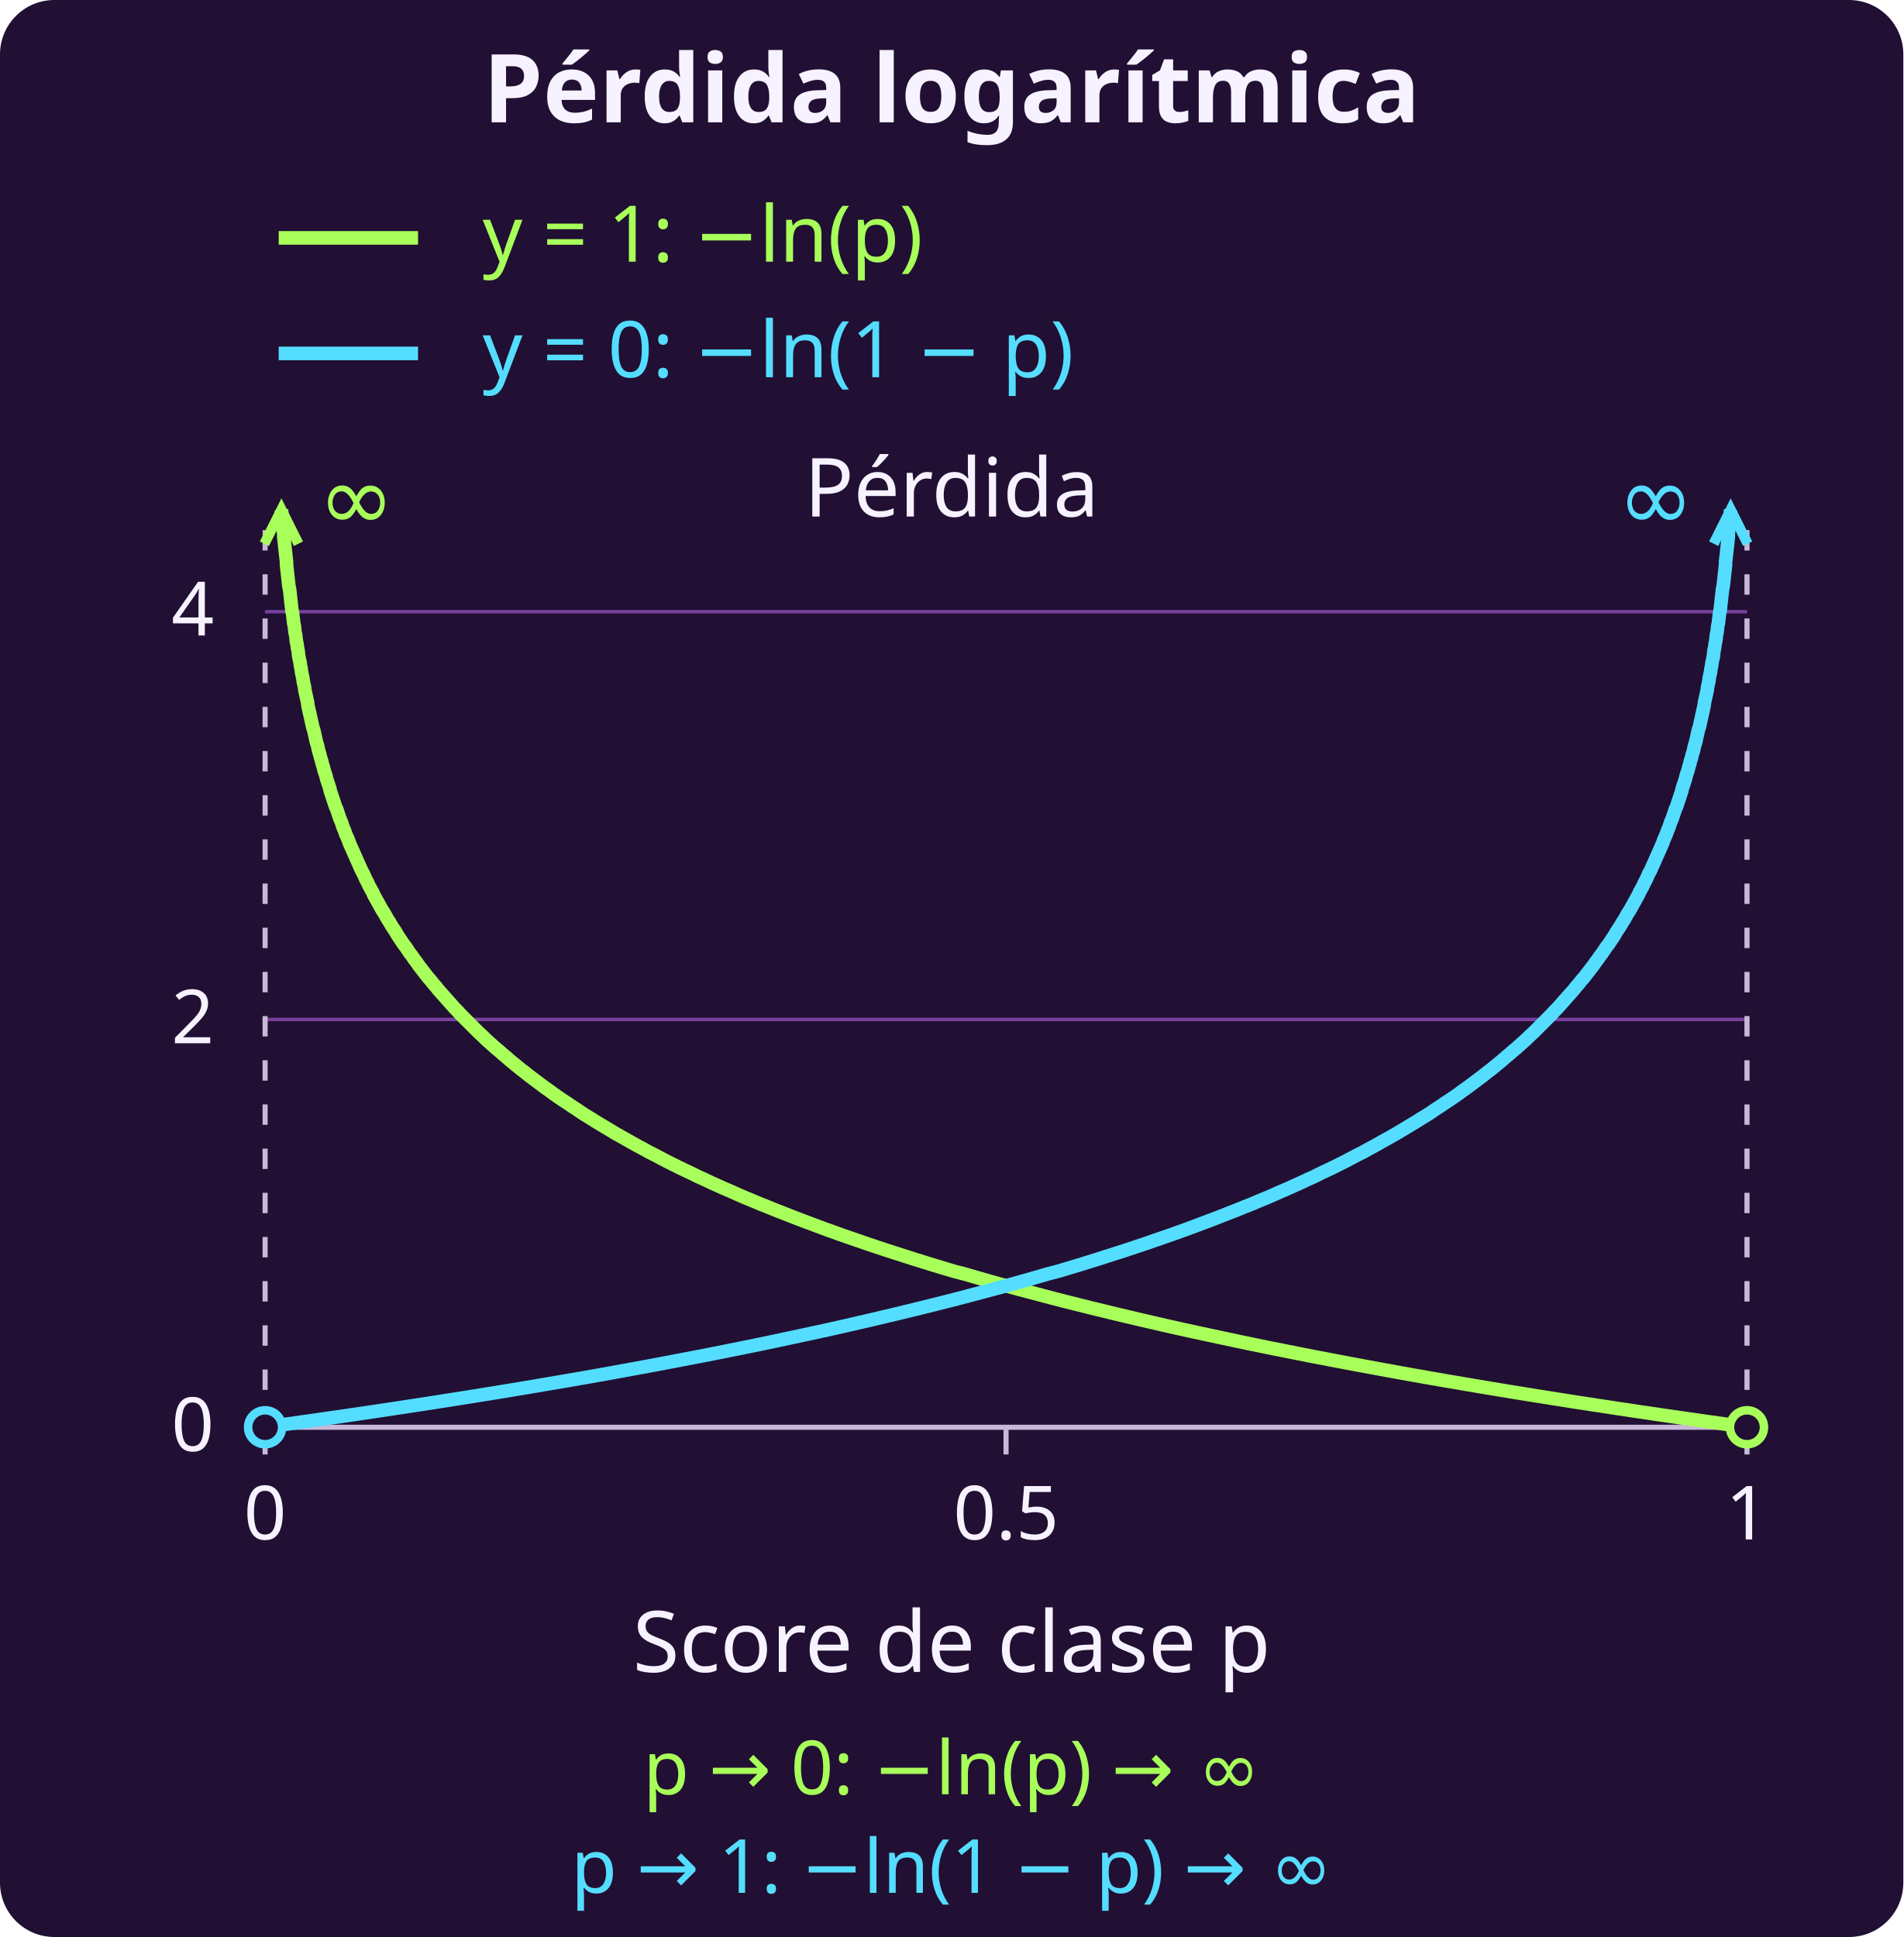
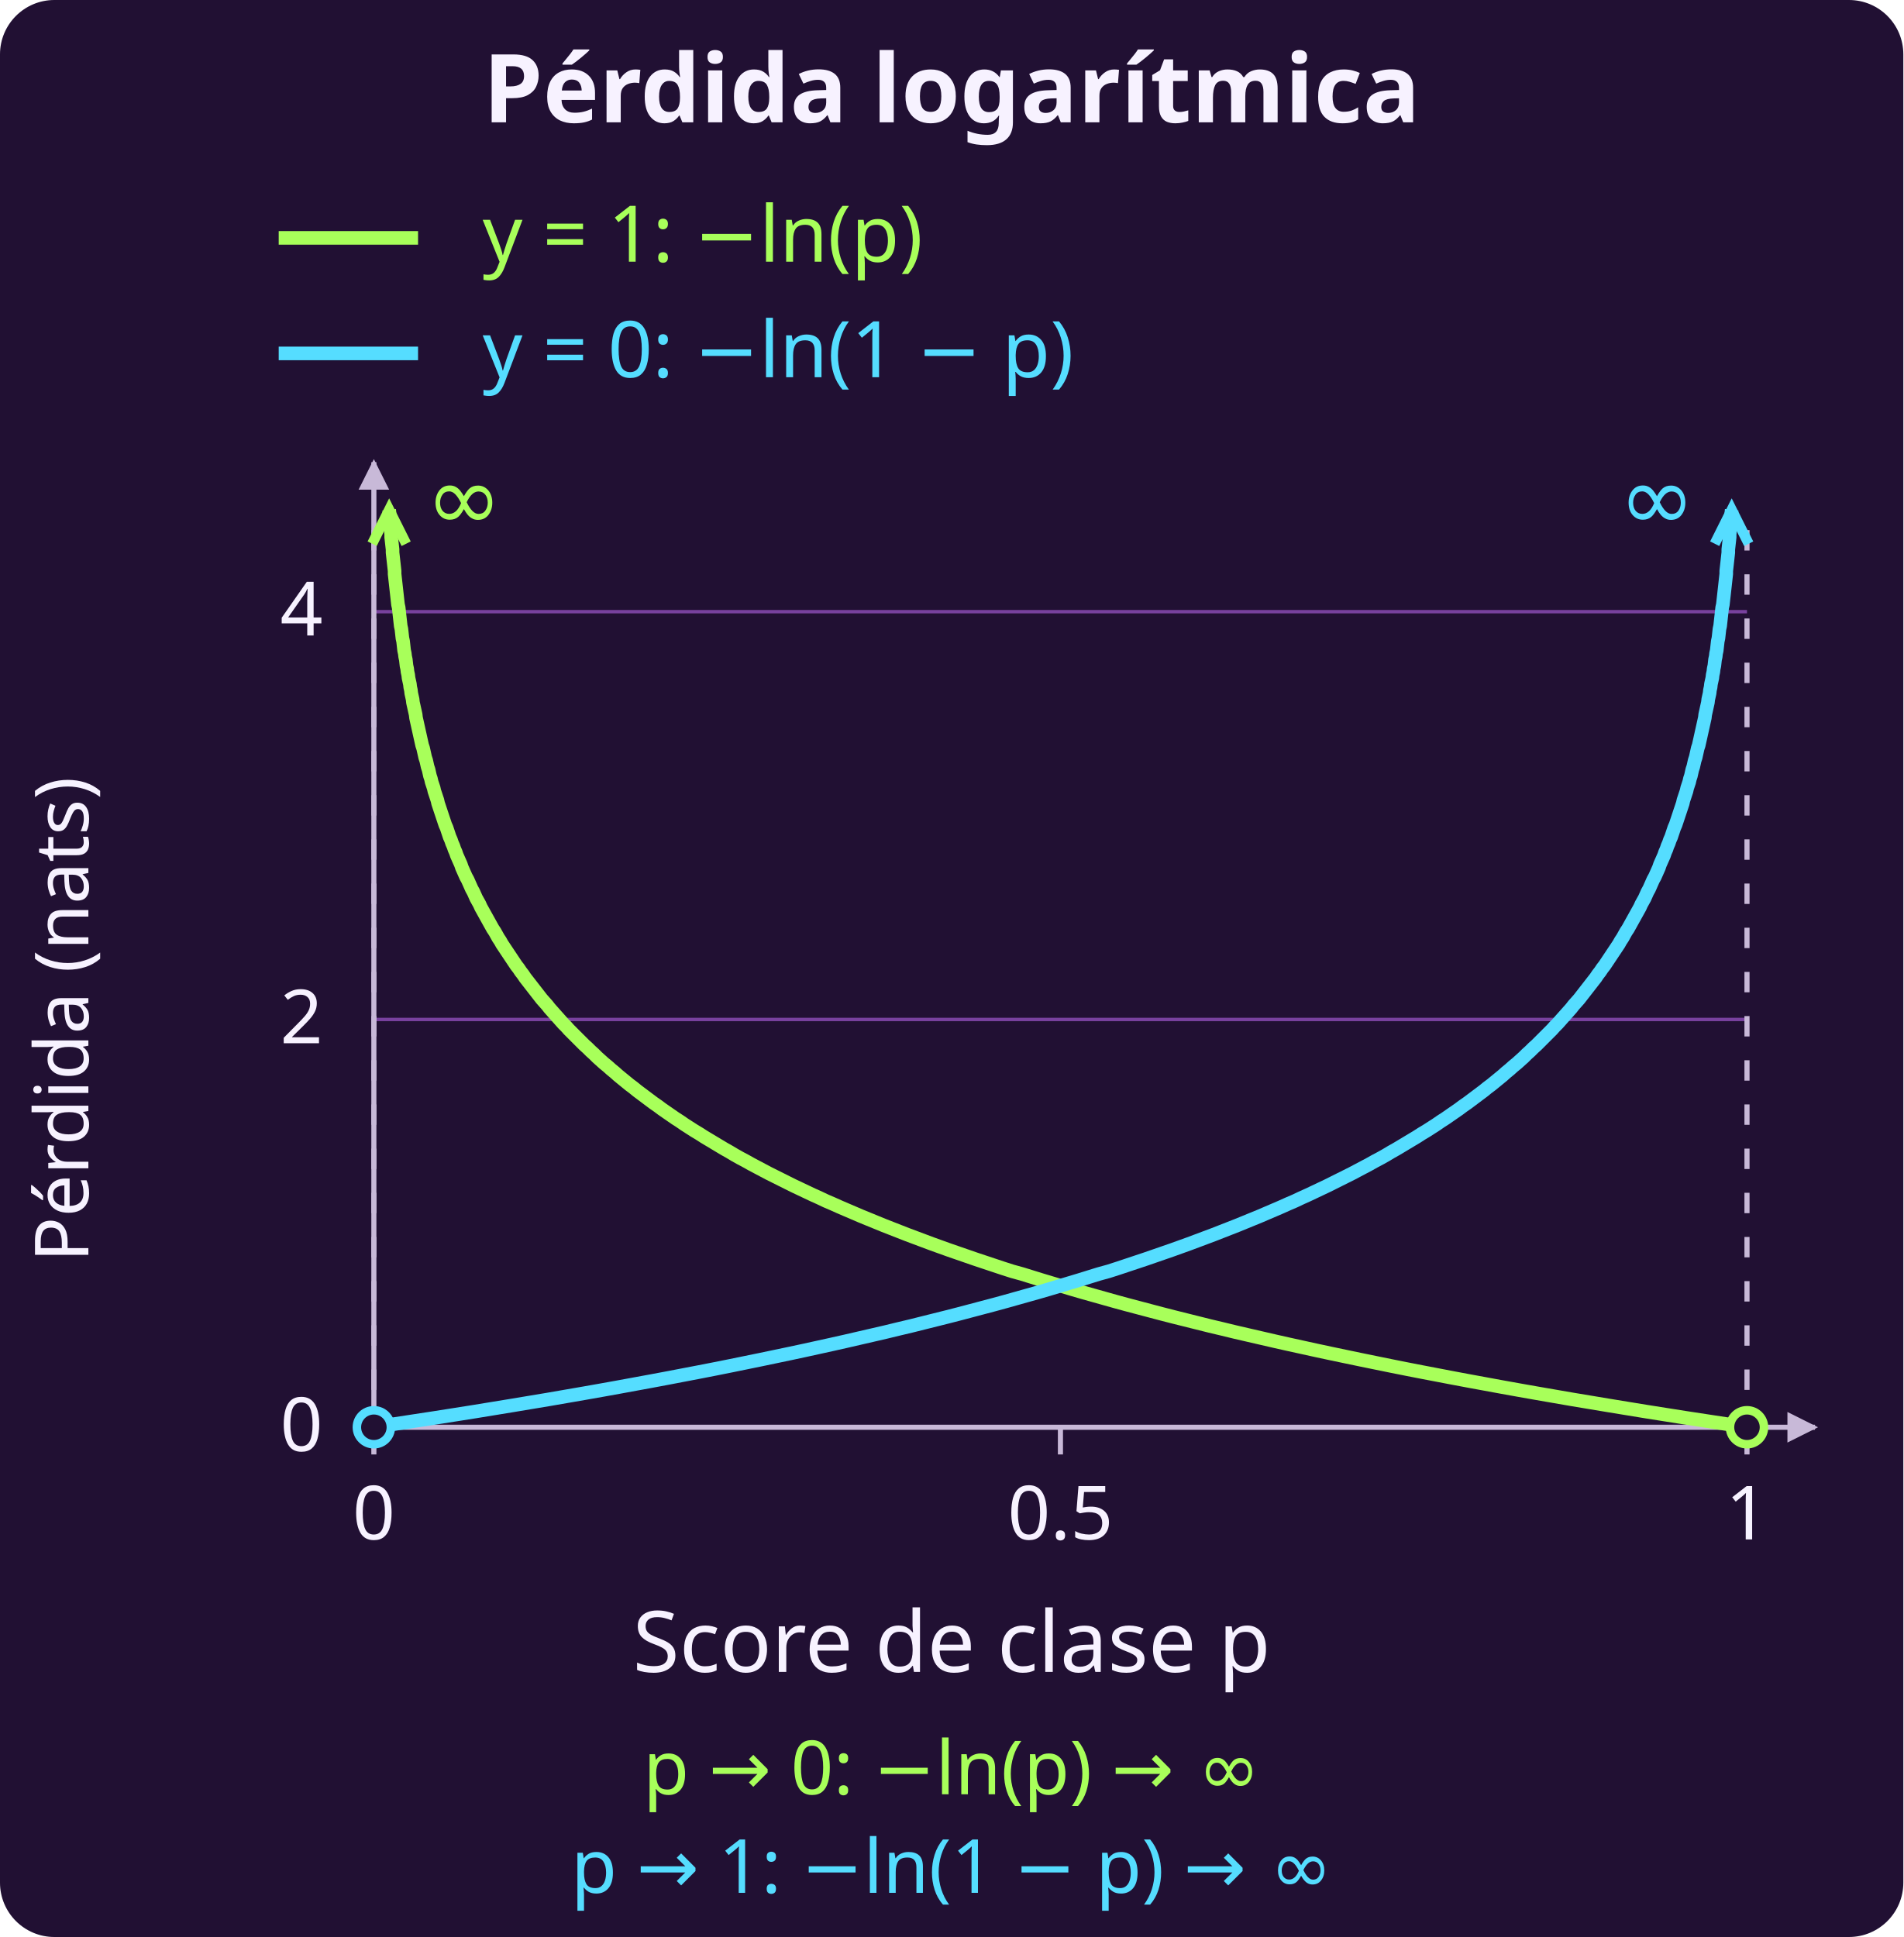
<svg xmlns="http://www.w3.org/2000/svg" width="560" height="570" viewBox="0 0 560 570" role="img" aria-label="Pérdida logarítmica frente al score normalizado p de clase 1: si y es 1, menos ln p decrece; si y es 0, menos ln uno menos p crece. Ambas divergen hacia infinito al asignar un score casi cero a la clase correcta">
  <rect x="0" y="0" width="560" height="570" rx="16" fill="#211033" />
  <defs>
    <marker id="p" viewBox="0 0 10 10" refX="9" refY="5" markerWidth="6" markerHeight="6" orient="auto-start-reverse">
      <path d="M 0 0 L 10 5 L 0 10 z" fill="#f04cff" />
    </marker>
    <marker id="s" viewBox="0 0 10 10" refX="9" refY="5" markerWidth="6" markerHeight="6" orient="auto-start-reverse">
      <path d="M 0 0 L 10 5 L 0 10 z" fill="#c8b9d8" />
    </marker>
  </defs>
  <text x="280.0" y="36" fill="#f7f2ff" font-family="system-ui, sans-serif" font-size="28" font-weight="700" text-anchor="middle">Pérdida logarítmica</text>
  <line x1="82" y1="70" x2="123" y2="70" stroke="#a8ff5a" stroke-width="4" />
  <text x="142" y="77" fill="#a8ff5a" font-family="system-ui, sans-serif" font-size="23" font-weight="normal" text-anchor="start">y = 1:  −ln(p)</text>
  <line x1="82" y1="104" x2="123" y2="104" stroke="#55ddff" stroke-width="4" />
  <text x="142" y="111" fill="#55ddff" font-family="system-ui, sans-serif" font-size="23" font-weight="normal" text-anchor="start">y = 0:  −ln(1 − p)</text>
-   <text x="280.0" y="152" fill="#f7f2ff" font-family="system-ui, sans-serif" font-size="24" font-weight="normal" text-anchor="middle">Pérdida</text>
-   <line x1="78" y1="420.0" x2="514" y2="420.0" stroke="#78419e" stroke-width="1" />
-   <text x="63" y="427.0" fill="#f7f2ff" font-family="system-ui, sans-serif" font-size="22" font-weight="normal" text-anchor="end">0</text>
-   <line x1="78" y1="300.0" x2="514" y2="300.0" stroke="#78419e" stroke-width="1" />
-   <text x="63" y="307.0" fill="#f7f2ff" font-family="system-ui, sans-serif" font-size="22" font-weight="normal" text-anchor="end">2</text>
-   <line x1="78" y1="180.0" x2="514" y2="180.0" stroke="#78419e" stroke-width="1" />
-   <text x="63" y="187.0" fill="#f7f2ff" font-family="system-ui, sans-serif" font-size="22" font-weight="normal" text-anchor="end">4</text>
-   <line x1="78" y1="156" x2="78" y2="420" stroke="#c8b9d8" stroke-width="1.5" stroke-dasharray="6 7" />
+   <g transform="rotate(-90 26 300)">
+     <text x="26" y="300" fill="#f7f2ff" font-family="system-ui, sans-serif" font-size="22" font-weight="normal" text-anchor="middle">Pérdida (nats)</text>
+   </g>
+   <line x1="110" y1="420.0" x2="514" y2="420.0" stroke="#78419e" stroke-width="1" />
+   <text x="95" y="427.0" fill="#f7f2ff" font-family="system-ui, sans-serif" font-size="22" font-weight="normal" text-anchor="end">0</text>
+   <line x1="110" y1="300.0" x2="514" y2="300.0" stroke="#78419e" stroke-width="1" />
+   <text x="95" y="307.0" fill="#f7f2ff" font-family="system-ui, sans-serif" font-size="22" font-weight="normal" text-anchor="end">2</text>
+   <line x1="110" y1="180.0" x2="514" y2="180.0" stroke="#78419e" stroke-width="1" />
+   <text x="95" y="187.0" fill="#f7f2ff" font-family="system-ui, sans-serif" font-size="22" font-weight="normal" text-anchor="end">4</text>
+   <line x1="110" y1="156" x2="110" y2="420" stroke="#c8b9d8" stroke-width="1.5" stroke-dasharray="6 7" />
  <line x1="514" y1="156" x2="514" y2="420" stroke="#c8b9d8" stroke-width="1.5" stroke-dasharray="6 7" />
-   <line x1="78" y1="420" x2="514" y2="420" stroke="#c8b9d8" stroke-width="1.5" />
-   <line x1="78" y1="420" x2="78" y2="428" stroke="#c8b9d8" stroke-width="1.5" />
-   <text x="78" y="453" fill="#f7f2ff" font-family="system-ui, sans-serif" font-size="22" font-weight="normal" text-anchor="middle">0</text>
-   <line x1="296.0" y1="420" x2="296.0" y2="428" stroke="#c8b9d8" stroke-width="1.5" />
-   <text x="296.0" y="453" fill="#f7f2ff" font-family="system-ui, sans-serif" font-size="22" font-weight="normal" text-anchor="middle">0.5</text>
+   <line x1="110" y1="420" x2="534" y2="420" stroke="#c8b9d8" stroke-width="1.5" marker-end="url(#s)" />
+   <line x1="110" y1="420" x2="110" y2="136" stroke="#c8b9d8" stroke-width="1.5" marker-end="url(#s)" />
+   <line x1="110" y1="420" x2="110" y2="428" stroke="#c8b9d8" stroke-width="1.5" />
+   <text x="110" y="453" fill="#f7f2ff" font-family="system-ui, sans-serif" font-size="22" font-weight="normal" text-anchor="middle">0</text>
+   <line x1="312.0" y1="420" x2="312.0" y2="428" stroke="#c8b9d8" stroke-width="1.5" />
+   <text x="312.0" y="453" fill="#f7f2ff" font-family="system-ui, sans-serif" font-size="22" font-weight="normal" text-anchor="middle">0.5</text>
  <line x1="514" y1="420" x2="514" y2="428" stroke="#c8b9d8" stroke-width="1.5" />
  <text x="514" y="453" fill="#f7f2ff" font-family="system-ui, sans-serif" font-size="22" font-weight="normal" text-anchor="middle">1</text>
-   <path d="M 513.6 419.9 L 507.1 419.0 L 500.7 418.1 L 494.4 417.2 L 488.2 416.3 L 482.1 415.4 L 476.1 414.5 L 470.2 413.6 L 464.3 412.7 L 458.6 411.8 L 452.9 410.9 L 447.3 410.0 L 441.8 409.1 L 436.4 408.2 L 431.1 407.3 L 425.8 406.4 L 420.6 405.5 L 415.5 404.6 L 410.5 403.7 L 405.6 402.8 L 400.7 401.9 L 395.9 401.0 L 391.2 400.1 L 386.5 399.2 L 381.9 398.3 L 377.4 397.4 L 372.9 396.5 L 368.5 395.6 L 364.2 394.7 L 360.0 393.8 L 355.8 392.9 L 351.6 392.0 L 347.5 391.1 L 343.5 390.2 L 339.6 389.3 L 335.7 388.4 L 331.9 387.5 L 328.1 386.6 L 324.4 385.7 L 320.7 384.8 L 317.1 383.9 L 313.5 383.0 L 310.0 382.1 L 306.6 381.2 L 303.2 380.3 L 299.8 379.4 L 296.5 378.5 L 293.2 377.6 L 290.0 376.7 L 286.9 375.8 L 283.8 374.9 L 280.7 374.1 L 277.7 373.2 L 274.7 372.3 L 271.8 371.4 L 268.9 370.5 L 266.1 369.6 L 263.3 368.7 L 260.5 367.8 L 257.8 366.9 L 255.1 366.0 L 252.5 365.1 L 249.9 364.2 L 247.3 363.3 L 244.8 362.4 L 242.3 361.5 L 239.9 360.6 L 237.5 359.7 L 235.1 358.8 L 232.8 357.9 L 230.5 357.0 L 228.2 356.1 L 226.0 355.2 L 223.7 354.3 L 221.6 353.4 L 219.4 352.5 L 217.3 351.6 L 215.3 350.7 L 213.2 349.8 L 211.2 348.9 L 209.2 348.0 L 207.3 347.1 L 205.3 346.2 L 203.5 345.3 L 201.6 344.4 L 199.7 343.5 L 197.9 342.6 L 196.1 341.7 L 194.4 340.8 L 192.7 339.9 L 190.9 339.0 L 189.3 338.1 L 187.6 337.2 L 186.0 336.3 L 184.4 335.4 L 182.8 334.5 L 181.2 333.6 L 179.7 332.7 L 178.2 331.8 L 176.7 330.9 L 175.2 330.0 L 173.8 329.1 L 172.3 328.2 L 170.9 327.3 L 169.6 326.4 L 168.2 325.5 L 166.9 324.6 L 165.5 323.7 L 164.2 322.8 L 162.9 321.9 L 161.7 321.0 L 160.4 320.1 L 159.2 319.2 L 158.0 318.3 L 156.8 317.4 L 155.6 316.5 L 154.5 315.6 L 153.3 314.7 L 152.2 313.8 L 151.1 312.9 L 150.0 312.0 L 149.0 311.1 L 147.9 310.2 L 146.9 309.3 L 145.8 308.4 L 144.8 307.5 L 143.8 306.6 L 142.8 305.7 L 141.9 304.8 L 140.9 303.9 L 140.0 303.0 L 139.1 302.1 L 138.2 301.2 L 137.3 300.3 L 136.4 299.4 L 135.5 298.5 L 134.7 297.6 L 133.8 296.7 L 133.0 295.8 L 132.2 294.9 L 131.4 294.0 L 130.6 293.1 L 129.8 292.2 L 129.0 291.3 L 128.3 290.4 L 127.5 289.5 L 126.8 288.6 L 126.0 287.7 L 125.3 286.8 L 124.6 285.9 L 123.9 285.0 L 123.2 284.1 L 122.6 283.2 L 121.9 282.3 L 121.3 281.4 L 120.6 280.5 L 120.0 279.6 L 119.4 278.7 L 118.7 277.8 L 118.1 276.9 L 117.5 276.0 L 116.9 275.1 L 116.4 274.2 L 115.8 273.3 L 115.2 272.4 L 114.7 271.5 L 114.1 270.6 L 113.6 269.7 L 113.1 268.8 L 112.5 267.9 L 112.0 267.0 L 111.5 266.1 L 111.0 265.2 L 110.5 264.3 L 110.0 263.4 L 109.6 262.5 L 109.1 261.6 L 108.6 260.7 L 108.2 259.8 L 107.7 258.9 L 107.3 258.0 L 106.9 257.1 L 106.4 256.2 L 106.0 255.3 L 105.6 254.4 L 105.2 253.5 L 104.8 252.6 L 104.4 251.7 L 104.0 250.8 L 103.6 249.9 L 103.2 249.0 L 102.8 248.1 L 102.5 247.2 L 102.1 246.3 L 101.7 245.4 L 101.4 244.5 L 101.0 243.6 L 100.7 242.7 L 100.4 241.8 L 100.0 240.9 L 99.7 240.0 L 99.4 239.1 L 99.1 238.2 L 98.7 237.3 L 98.4 236.4 L 98.1 235.5 L 97.8 234.6 L 97.5 233.7 L 97.2 232.8 L 97.0 231.9 L 96.7 231.0 L 96.4 230.1 L 96.1 229.2 L 95.9 228.3 L 95.6 227.4 L 95.3 226.5 L 95.1 225.6 L 94.8 224.7 L 94.6 223.8 L 94.3 222.9 L 94.1 222.0 L 93.8 221.1 L 93.6 220.2 L 93.4 219.3 L 93.1 218.4 L 92.9 217.5 L 92.7 216.6 L 92.5 215.7 L 92.3 214.8 L 92.0 213.9 L 91.8 213.0 L 91.6 212.1 L 91.4 211.2 L 91.2 210.3 L 91.0 209.4 L 90.8 208.5 L 90.6 207.6 L 90.5 206.7 L 90.3 205.8 L 90.1 204.9 L 89.9 204.0 L 89.7 203.1 L 89.6 202.2 L 89.4 201.3 L 89.2 200.4 L 89.1 199.5 L 88.9 198.6 L 88.7 197.7 L 88.6 196.8 L 88.4 195.9 L 88.3 195.0 L 88.1 194.1 L 87.9 193.2 L 87.8 192.3 L 87.7 191.4 L 87.5 190.5 L 87.4 189.6 L 87.2 188.7 L 87.1 187.8 L 87.0 186.9 L 86.8 186.0 L 86.7 185.1 L 86.6 184.2 L 86.4 183.3 L 86.3 182.4 L 86.2 181.5 L 86.1 180.6 L 85.9 179.7 L 85.8 178.8 L 85.7 177.9 L 85.6 177.0 L 85.5 176.1 L 85.4 175.2 L 85.3 174.3 L 85.2 173.4 L 85.0 172.5 L 84.9 171.6 L 84.8 170.7 L 84.7 169.8 L 84.6 168.9 L 84.5 168.0 L 84.4 167.1 L 84.3 166.2 L 84.3 165.3 L 84.2 164.4 L 84.1 163.5 L 84.0 162.6 L 83.9 161.7 L 83.8 160.8 L 83.7 159.9 L 83.6 159.0 L 83.5 158.1 L 83.5 157.2 L 83.4 156.3 L 83.3 155.4 L 83.2 154.5 L 83.1 153.6 L 83.1 152.7 L 83.0 151.8 L 82.9 150.9 L 82.8 150.0" fill="none" stroke="#a8ff5a" stroke-width="4" stroke-linejoin="round" />
-   <path d="M 77.8 160.0 L 82.8 150.0 L 87.8 160.0" fill="none" stroke="#a8ff5a" stroke-width="3" />
+   <path d="M 513.6 419.9 L 507.6 419.0 L 501.7 418.1 L 495.8 417.2 L 490.1 416.3 L 484.4 415.4 L 478.9 414.5 L 473.4 413.6 L 468.0 412.7 L 462.6 411.8 L 457.4 410.9 L 452.2 410.0 L 447.1 409.1 L 442.1 408.2 L 437.2 407.3 L 432.3 406.4 L 427.5 405.5 L 422.8 404.6 L 418.1 403.7 L 413.5 402.8 L 409.0 401.9 L 404.6 401.0 L 400.2 400.1 L 395.9 399.2 L 391.6 398.3 L 387.4 397.4 L 383.3 396.5 L 379.2 395.6 L 375.2 394.7 L 371.3 393.8 L 367.4 392.9 L 363.5 392.0 L 359.8 391.1 L 356.0 390.2 L 352.4 389.3 L 348.8 388.4 L 345.2 387.5 L 341.7 386.6 L 338.3 385.7 L 334.9 384.8 L 331.5 383.9 L 328.2 383.0 L 325.0 382.1 L 321.8 381.2 L 318.6 380.3 L 315.5 379.4 L 312.5 378.5 L 309.5 377.6 L 306.5 376.7 L 303.6 375.8 L 300.7 374.9 L 297.8 374.1 L 295.0 373.2 L 292.3 372.3 L 289.6 371.4 L 286.9 370.5 L 284.3 369.6 L 281.7 368.7 L 279.1 367.8 L 276.6 366.9 L 274.1 366.0 L 271.7 365.1 L 269.3 364.2 L 266.9 363.3 L 264.6 362.4 L 262.3 361.5 L 260.0 360.6 L 257.8 359.7 L 255.6 358.8 L 253.4 357.9 L 251.3 357.0 L 249.2 356.1 L 247.1 355.2 L 245.1 354.3 L 243.0 353.4 L 241.1 352.5 L 239.1 351.6 L 237.2 350.7 L 235.3 349.8 L 233.4 348.9 L 231.6 348.0 L 229.8 347.1 L 228.0 346.2 L 226.2 345.3 L 224.5 344.4 L 222.8 343.5 L 221.1 342.6 L 219.5 341.7 L 217.8 340.8 L 216.2 339.9 L 214.7 339.0 L 213.1 338.1 L 211.6 337.2 L 210.1 336.3 L 208.6 335.4 L 207.1 334.5 L 205.7 333.6 L 204.2 332.7 L 202.8 331.8 L 201.4 330.9 L 200.1 330.0 L 198.7 329.1 L 197.4 328.2 L 196.1 327.3 L 194.8 326.4 L 193.6 325.5 L 192.3 324.6 L 191.1 323.7 L 189.9 322.8 L 188.7 321.9 L 187.5 321.0 L 186.4 320.1 L 185.2 319.2 L 184.1 318.3 L 183.0 317.4 L 181.9 316.5 L 180.9 315.6 L 179.8 314.7 L 178.8 313.8 L 177.7 312.9 L 176.7 312.0 L 175.7 311.1 L 174.8 310.2 L 173.8 309.3 L 172.9 308.4 L 171.9 307.5 L 171.0 306.6 L 170.1 305.7 L 169.2 304.8 L 168.3 303.9 L 167.4 303.0 L 166.6 302.1 L 165.7 301.2 L 164.9 300.3 L 164.1 299.4 L 163.3 298.5 L 162.5 297.6 L 161.7 296.7 L 161.0 295.8 L 160.2 294.9 L 159.4 294.0 L 158.7 293.1 L 158.0 292.2 L 157.3 291.3 L 156.6 290.4 L 155.9 289.5 L 155.2 288.6 L 154.5 287.7 L 153.9 286.8 L 153.2 285.9 L 152.6 285.0 L 151.9 284.1 L 151.3 283.2 L 150.7 282.3 L 150.1 281.4 L 149.5 280.5 L 148.9 279.6 L 148.3 278.7 L 147.7 277.8 L 147.2 276.9 L 146.6 276.0 L 146.1 275.1 L 145.6 274.2 L 145.0 273.3 L 144.5 272.4 L 144.0 271.5 L 143.5 270.6 L 143.0 269.7 L 142.5 268.8 L 142.0 267.9 L 141.5 267.0 L 141.1 266.1 L 140.6 265.2 L 140.1 264.3 L 139.7 263.4 L 139.3 262.5 L 138.8 261.6 L 138.4 260.7 L 138.0 259.8 L 137.6 258.9 L 137.1 258.0 L 136.7 257.1 L 136.3 256.2 L 135.9 255.3 L 135.6 254.4 L 135.2 253.5 L 134.8 252.6 L 134.4 251.7 L 134.1 250.8 L 133.7 249.9 L 133.4 249.0 L 133.0 248.1 L 132.7 247.2 L 132.3 246.3 L 132.0 245.4 L 131.7 244.5 L 131.4 243.6 L 131.0 242.7 L 130.7 241.8 L 130.4 240.9 L 130.1 240.0 L 129.8 239.1 L 129.5 238.2 L 129.2 237.3 L 128.9 236.4 L 128.7 235.5 L 128.4 234.6 L 128.1 233.7 L 127.8 232.8 L 127.6 231.9 L 127.3 231.0 L 127.0 230.1 L 126.8 229.2 L 126.5 228.3 L 126.3 227.4 L 126.1 226.5 L 125.8 225.6 L 125.6 224.7 L 125.4 223.8 L 125.1 222.9 L 124.9 222.0 L 124.7 221.1 L 124.5 220.2 L 124.2 219.3 L 124.0 218.4 L 123.8 217.5 L 123.6 216.6 L 123.4 215.7 L 123.2 214.8 L 123.0 213.9 L 122.8 213.0 L 122.6 212.1 L 122.4 211.2 L 122.3 210.3 L 122.1 209.4 L 121.9 208.5 L 121.7 207.6 L 121.5 206.7 L 121.4 205.8 L 121.2 204.9 L 121.0 204.0 L 120.9 203.1 L 120.7 202.2 L 120.6 201.3 L 120.4 200.4 L 120.2 199.5 L 120.1 198.6 L 119.9 197.7 L 119.8 196.8 L 119.6 195.9 L 119.5 195.0 L 119.4 194.1 L 119.2 193.2 L 119.1 192.3 L 118.9 191.4 L 118.8 190.5 L 118.7 189.6 L 118.6 188.7 L 118.4 187.8 L 118.3 186.9 L 118.2 186.0 L 118.1 185.1 L 117.9 184.2 L 117.8 183.3 L 117.7 182.4 L 117.6 181.5 L 117.5 180.6 L 117.4 179.7 L 117.3 178.8 L 117.1 177.9 L 117.0 177.0 L 116.9 176.1 L 116.8 175.2 L 116.7 174.3 L 116.6 173.4 L 116.5 172.5 L 116.4 171.6 L 116.3 170.7 L 116.2 169.8 L 116.1 168.9 L 116.1 168.0 L 116.0 167.1 L 115.9 166.2 L 115.8 165.3 L 115.7 164.4 L 115.6 163.5 L 115.5 162.6 L 115.5 161.7 L 115.4 160.8 L 115.3 159.9 L 115.2 159.0 L 115.1 158.1 L 115.1 157.2 L 115.0 156.3 L 114.9 155.4 L 114.8 154.5 L 114.8 153.6 L 114.7 152.7 L 114.6 151.8 L 114.6 150.9 L 114.5 150.0" fill="none" stroke="#a8ff5a" stroke-width="4" stroke-linejoin="round" />
+   <path d="M 109.5 160.0 L 114.5 150.0 L 119.5 160.0" fill="none" stroke="#a8ff5a" stroke-width="3" />
  <circle cx="514" cy="420.0" r="5" fill="#211033" stroke="#a8ff5a" stroke-width="2.5" />
-   <text x="104.844" y="156.0" fill="#a8ff5a" font-family="system-ui, sans-serif" font-size="27" font-weight="normal" text-anchor="middle">∞</text>
-   <path d="M 78.4 419.9 L 84.9 419.0 L 91.3 418.1 L 97.6 417.2 L 103.8 416.3 L 109.9 415.4 L 115.9 414.5 L 121.8 413.6 L 127.7 412.7 L 133.4 411.8 L 139.1 410.9 L 144.7 410.0 L 150.2 409.1 L 155.6 408.2 L 160.9 407.3 L 166.2 406.4 L 171.4 405.5 L 176.5 404.6 L 181.5 403.7 L 186.4 402.8 L 191.3 401.9 L 196.1 401.0 L 200.8 400.1 L 205.5 399.2 L 210.1 398.3 L 214.6 397.4 L 219.1 396.5 L 223.5 395.6 L 227.8 394.7 L 232.0 393.8 L 236.2 392.9 L 240.4 392.0 L 244.5 391.1 L 248.5 390.2 L 252.4 389.3 L 256.3 388.4 L 260.1 387.5 L 263.9 386.6 L 267.6 385.7 L 271.3 384.8 L 274.9 383.9 L 278.5 383.0 L 282.0 382.1 L 285.4 381.2 L 288.8 380.3 L 292.2 379.4 L 295.5 378.5 L 298.8 377.6 L 302.0 376.7 L 305.1 375.8 L 308.2 374.9 L 311.3 374.1 L 314.3 373.2 L 317.3 372.3 L 320.2 371.4 L 323.1 370.5 L 325.9 369.6 L 328.7 368.7 L 331.5 367.8 L 334.2 366.9 L 336.9 366.0 L 339.5 365.1 L 342.1 364.2 L 344.7 363.3 L 347.2 362.4 L 349.7 361.5 L 352.1 360.6 L 354.5 359.7 L 356.9 358.8 L 359.2 357.9 L 361.5 357.0 L 363.8 356.1 L 366.0 355.2 L 368.3 354.3 L 370.4 353.4 L 372.6 352.5 L 374.7 351.6 L 376.7 350.7 L 378.8 349.8 L 380.8 348.9 L 382.8 348.0 L 384.7 347.1 L 386.7 346.2 L 388.5 345.3 L 390.4 344.4 L 392.3 343.5 L 394.1 342.6 L 395.9 341.7 L 397.6 340.8 L 399.3 339.9 L 401.1 339.0 L 402.7 338.1 L 404.4 337.2 L 406.0 336.3 L 407.6 335.4 L 409.2 334.5 L 410.8 333.6 L 412.3 332.7 L 413.8 331.8 L 415.3 330.9 L 416.8 330.0 L 418.2 329.1 L 419.7 328.2 L 421.1 327.3 L 422.4 326.4 L 423.8 325.5 L 425.1 324.6 L 426.5 323.7 L 427.8 322.8 L 429.1 321.9 L 430.3 321.0 L 431.6 320.1 L 432.8 319.2 L 434.0 318.3 L 435.2 317.4 L 436.4 316.5 L 437.5 315.6 L 438.7 314.7 L 439.8 313.8 L 440.9 312.9 L 442.0 312.0 L 443.0 311.1 L 444.1 310.2 L 445.1 309.3 L 446.2 308.4 L 447.2 307.5 L 448.2 306.6 L 449.2 305.7 L 450.1 304.8 L 451.1 303.9 L 452.0 303.0 L 452.9 302.1 L 453.8 301.2 L 454.7 300.3 L 455.6 299.4 L 456.5 298.5 L 457.3 297.6 L 458.2 296.7 L 459.0 295.8 L 459.8 294.9 L 460.6 294.0 L 461.4 293.1 L 462.2 292.2 L 463.0 291.3 L 463.7 290.4 L 464.5 289.5 L 465.2 288.6 L 466.0 287.7 L 466.7 286.8 L 467.4 285.9 L 468.1 285.0 L 468.8 284.1 L 469.4 283.2 L 470.1 282.3 L 470.7 281.4 L 471.4 280.5 L 472.0 279.6 L 472.6 278.7 L 473.3 277.8 L 473.9 276.9 L 474.5 276.0 L 475.1 275.1 L 475.6 274.2 L 476.2 273.3 L 476.8 272.4 L 477.3 271.5 L 477.9 270.6 L 478.4 269.7 L 478.9 268.8 L 479.5 267.9 L 480.0 267.0 L 480.5 266.1 L 481.0 265.2 L 481.5 264.3 L 482.0 263.4 L 482.4 262.5 L 482.9 261.6 L 483.4 260.7 L 483.8 259.8 L 484.3 258.9 L 484.7 258.0 L 485.1 257.1 L 485.6 256.2 L 486.0 255.3 L 486.4 254.4 L 486.8 253.5 L 487.2 252.6 L 487.6 251.7 L 488.0 250.8 L 488.4 249.9 L 488.8 249.0 L 489.2 248.1 L 489.5 247.2 L 489.9 246.3 L 490.3 245.4 L 490.6 244.5 L 491.0 243.6 L 491.3 242.7 L 491.6 241.8 L 492.0 240.9 L 492.3 240.0 L 492.6 239.1 L 492.9 238.2 L 493.3 237.3 L 493.6 236.4 L 493.9 235.5 L 494.2 234.6 L 494.5 233.7 L 494.8 232.8 L 495.0 231.9 L 495.3 231.0 L 495.6 230.1 L 495.9 229.2 L 496.1 228.3 L 496.4 227.4 L 496.7 226.5 L 496.9 225.6 L 497.2 224.7 L 497.4 223.8 L 497.7 222.9 L 497.9 222.0 L 498.2 221.1 L 498.4 220.2 L 498.6 219.3 L 498.9 218.4 L 499.1 217.5 L 499.3 216.6 L 499.5 215.7 L 499.7 214.8 L 500.0 213.9 L 500.2 213.0 L 500.4 212.1 L 500.6 211.2 L 500.8 210.3 L 501.0 209.4 L 501.2 208.5 L 501.4 207.6 L 501.5 206.7 L 501.7 205.8 L 501.9 204.9 L 502.1 204.0 L 502.3 203.1 L 502.4 202.2 L 502.6 201.3 L 502.8 200.4 L 502.9 199.5 L 503.1 198.6 L 503.3 197.7 L 503.4 196.8 L 503.6 195.9 L 503.7 195.0 L 503.9 194.1 L 504.1 193.2 L 504.2 192.3 L 504.3 191.4 L 504.5 190.5 L 504.6 189.6 L 504.8 188.7 L 504.9 187.8 L 505.0 186.9 L 505.2 186.0 L 505.3 185.1 L 505.4 184.2 L 505.6 183.3 L 505.7 182.4 L 505.8 181.5 L 505.9 180.6 L 506.1 179.7 L 506.2 178.8 L 506.3 177.9 L 506.4 177.0 L 506.5 176.1 L 506.6 175.2 L 506.7 174.3 L 506.8 173.4 L 507.0 172.5 L 507.1 171.6 L 507.2 170.7 L 507.3 169.8 L 507.4 168.9 L 507.5 168.0 L 507.6 167.1 L 507.7 166.2 L 507.7 165.3 L 507.8 164.4 L 507.9 163.5 L 508.0 162.6 L 508.1 161.7 L 508.2 160.8 L 508.3 159.9 L 508.4 159.0 L 508.5 158.1 L 508.5 157.2 L 508.6 156.3 L 508.7 155.4 L 508.8 154.5 L 508.9 153.6 L 508.9 152.7 L 509.0 151.8 L 509.1 150.9 L 509.2 150.0" fill="none" stroke="#55ddff" stroke-width="4" stroke-linejoin="round" />
-   <path d="M 504.2 160.0 L 509.2 150.0 L 514.2 160.0" fill="none" stroke="#55ddff" stroke-width="3" />
-   <circle cx="78" cy="420.0" r="5" fill="#211033" stroke="#55ddff" stroke-width="2.5" />
-   <text x="487.156" y="156" fill="#55ddff" font-family="system-ui, sans-serif" font-size="27" font-weight="normal" text-anchor="middle">∞</text>
+   <text x="136.488" y="156.0" fill="#a8ff5a" font-family="system-ui, sans-serif" font-size="27" font-weight="normal" text-anchor="middle">∞</text>
+   <path d="M 110.4 419.9 L 116.4 419.0 L 122.3 418.1 L 128.2 417.2 L 133.9 416.3 L 139.6 415.4 L 145.1 414.5 L 150.6 413.6 L 156.0 412.7 L 161.4 411.8 L 166.6 410.9 L 171.8 410.0 L 176.9 409.1 L 181.9 408.2 L 186.8 407.3 L 191.7 406.4 L 196.5 405.5 L 201.2 404.6 L 205.9 403.7 L 210.5 402.8 L 215.0 401.9 L 219.4 401.0 L 223.8 400.1 L 228.1 399.2 L 232.4 398.3 L 236.6 397.4 L 240.7 396.5 L 244.8 395.6 L 248.8 394.7 L 252.7 393.8 L 256.6 392.9 L 260.5 392.0 L 264.2 391.1 L 268.0 390.2 L 271.6 389.3 L 275.2 388.4 L 278.8 387.5 L 282.3 386.6 L 285.7 385.7 L 289.1 384.8 L 292.5 383.9 L 295.8 383.0 L 299.0 382.1 L 302.2 381.2 L 305.4 380.3 L 308.5 379.4 L 311.5 378.5 L 314.5 377.6 L 317.5 376.7 L 320.4 375.8 L 323.3 374.9 L 326.2 374.1 L 329.0 373.2 L 331.7 372.3 L 334.4 371.4 L 337.1 370.5 L 339.7 369.6 L 342.3 368.7 L 344.9 367.8 L 347.4 366.9 L 349.9 366.0 L 352.3 365.1 L 354.7 364.2 L 357.1 363.3 L 359.4 362.4 L 361.7 361.5 L 364.0 360.6 L 366.2 359.7 L 368.4 358.8 L 370.6 357.9 L 372.7 357.0 L 374.8 356.1 L 376.9 355.2 L 378.9 354.3 L 381.0 353.4 L 382.9 352.5 L 384.9 351.6 L 386.8 350.7 L 388.7 349.8 L 390.6 348.9 L 392.4 348.0 L 394.2 347.1 L 396.0 346.2 L 397.8 345.3 L 399.5 344.4 L 401.2 343.5 L 402.9 342.6 L 404.5 341.7 L 406.2 340.8 L 407.8 339.9 L 409.3 339.0 L 410.9 338.1 L 412.4 337.2 L 413.9 336.3 L 415.4 335.4 L 416.9 334.5 L 418.3 333.6 L 419.8 332.7 L 421.2 331.8 L 422.6 330.9 L 423.9 330.0 L 425.3 329.1 L 426.6 328.2 L 427.9 327.3 L 429.2 326.4 L 430.4 325.5 L 431.7 324.6 L 432.9 323.7 L 434.1 322.8 L 435.3 321.9 L 436.5 321.0 L 437.6 320.1 L 438.8 319.2 L 439.9 318.3 L 441.0 317.4 L 442.1 316.5 L 443.1 315.6 L 444.2 314.7 L 445.2 313.8 L 446.3 312.9 L 447.3 312.0 L 448.3 311.1 L 449.2 310.2 L 450.2 309.3 L 451.1 308.4 L 452.1 307.5 L 453.0 306.6 L 453.9 305.7 L 454.8 304.8 L 455.7 303.9 L 456.6 303.0 L 457.4 302.1 L 458.3 301.2 L 459.1 300.3 L 459.9 299.4 L 460.7 298.5 L 461.5 297.6 L 462.3 296.7 L 463.0 295.8 L 463.8 294.9 L 464.6 294.0 L 465.3 293.1 L 466.0 292.2 L 466.7 291.3 L 467.4 290.4 L 468.1 289.5 L 468.8 288.6 L 469.5 287.7 L 470.1 286.8 L 470.8 285.9 L 471.4 285.0 L 472.1 284.1 L 472.7 283.2 L 473.3 282.3 L 473.9 281.4 L 474.5 280.5 L 475.1 279.6 L 475.7 278.7 L 476.3 277.8 L 476.8 276.9 L 477.4 276.0 L 477.9 275.1 L 478.4 274.2 L 479.0 273.3 L 479.5 272.4 L 480.0 271.5 L 480.5 270.6 L 481.0 269.7 L 481.5 268.8 L 482.0 267.9 L 482.5 267.0 L 482.9 266.1 L 483.4 265.2 L 483.9 264.3 L 484.3 263.4 L 484.7 262.5 L 485.2 261.6 L 485.6 260.7 L 486.0 259.8 L 486.4 258.9 L 486.9 258.0 L 487.3 257.1 L 487.7 256.2 L 488.1 255.3 L 488.4 254.4 L 488.8 253.5 L 489.2 252.6 L 489.6 251.7 L 489.9 250.8 L 490.3 249.9 L 490.6 249.0 L 491.0 248.1 L 491.3 247.2 L 491.7 246.3 L 492.0 245.4 L 492.3 244.5 L 492.6 243.6 L 493.0 242.7 L 493.3 241.8 L 493.6 240.9 L 493.9 240.0 L 494.2 239.1 L 494.5 238.2 L 494.8 237.3 L 495.1 236.4 L 495.3 235.5 L 495.6 234.6 L 495.9 233.7 L 496.2 232.8 L 496.4 231.9 L 496.7 231.0 L 497.0 230.1 L 497.2 229.2 L 497.5 228.3 L 497.7 227.4 L 497.9 226.5 L 498.2 225.6 L 498.4 224.7 L 498.6 223.8 L 498.9 222.9 L 499.1 222.0 L 499.3 221.1 L 499.5 220.2 L 499.8 219.3 L 500.0 218.4 L 500.2 217.5 L 500.4 216.6 L 500.6 215.7 L 500.8 214.8 L 501.0 213.9 L 501.2 213.0 L 501.4 212.1 L 501.6 211.2 L 501.7 210.3 L 501.9 209.4 L 502.1 208.5 L 502.3 207.6 L 502.5 206.7 L 502.6 205.8 L 502.8 204.9 L 503.0 204.0 L 503.1 203.1 L 503.3 202.2 L 503.4 201.3 L 503.6 200.4 L 503.8 199.5 L 503.9 198.6 L 504.1 197.7 L 504.2 196.8 L 504.4 195.9 L 504.5 195.0 L 504.6 194.1 L 504.8 193.2 L 504.9 192.3 L 505.1 191.4 L 505.2 190.5 L 505.3 189.6 L 505.4 188.7 L 505.6 187.8 L 505.7 186.9 L 505.8 186.0 L 505.9 185.1 L 506.1 184.2 L 506.2 183.3 L 506.3 182.4 L 506.4 181.5 L 506.5 180.6 L 506.6 179.7 L 506.7 178.8 L 506.9 177.9 L 507.0 177.0 L 507.1 176.1 L 507.2 175.2 L 507.3 174.3 L 507.4 173.4 L 507.5 172.5 L 507.6 171.6 L 507.7 170.7 L 507.8 169.8 L 507.9 168.9 L 507.9 168.0 L 508.0 167.1 L 508.1 166.2 L 508.2 165.3 L 508.3 164.4 L 508.4 163.5 L 508.5 162.6 L 508.5 161.7 L 508.6 160.8 L 508.7 159.9 L 508.8 159.0 L 508.9 158.1 L 508.9 157.2 L 509.0 156.3 L 509.1 155.4 L 509.2 154.5 L 509.2 153.6 L 509.3 152.7 L 509.4 151.8 L 509.4 150.9 L 509.5 150.0" fill="none" stroke="#55ddff" stroke-width="4" stroke-linejoin="round" />
+   <path d="M 504.5 160.0 L 509.5 150.0 L 514.5 160.0" fill="none" stroke="#55ddff" stroke-width="3" />
+   <circle cx="110" cy="420.0" r="5" fill="#211033" stroke="#55ddff" stroke-width="2.5" />
+   <text x="487.512" y="156" fill="#55ddff" font-family="system-ui, sans-serif" font-size="27" font-weight="normal" text-anchor="middle">∞</text>
  <text x="280.0" y="492" fill="#f7f2ff" font-family="system-ui, sans-serif" font-size="25" font-weight="normal" text-anchor="middle">Score de clase p</text>
  <text x="280.0" y="528" fill="#a8ff5a" font-family="system-ui, sans-serif" font-size="22" font-weight="normal" text-anchor="middle">p → 0:  −ln(p) → ∞</text>
  <text x="280.0" y="557" fill="#55ddff" font-family="system-ui, sans-serif" font-size="22" font-weight="normal" text-anchor="middle">p → 1:  −ln(1 − p) → ∞</text>
</svg>
